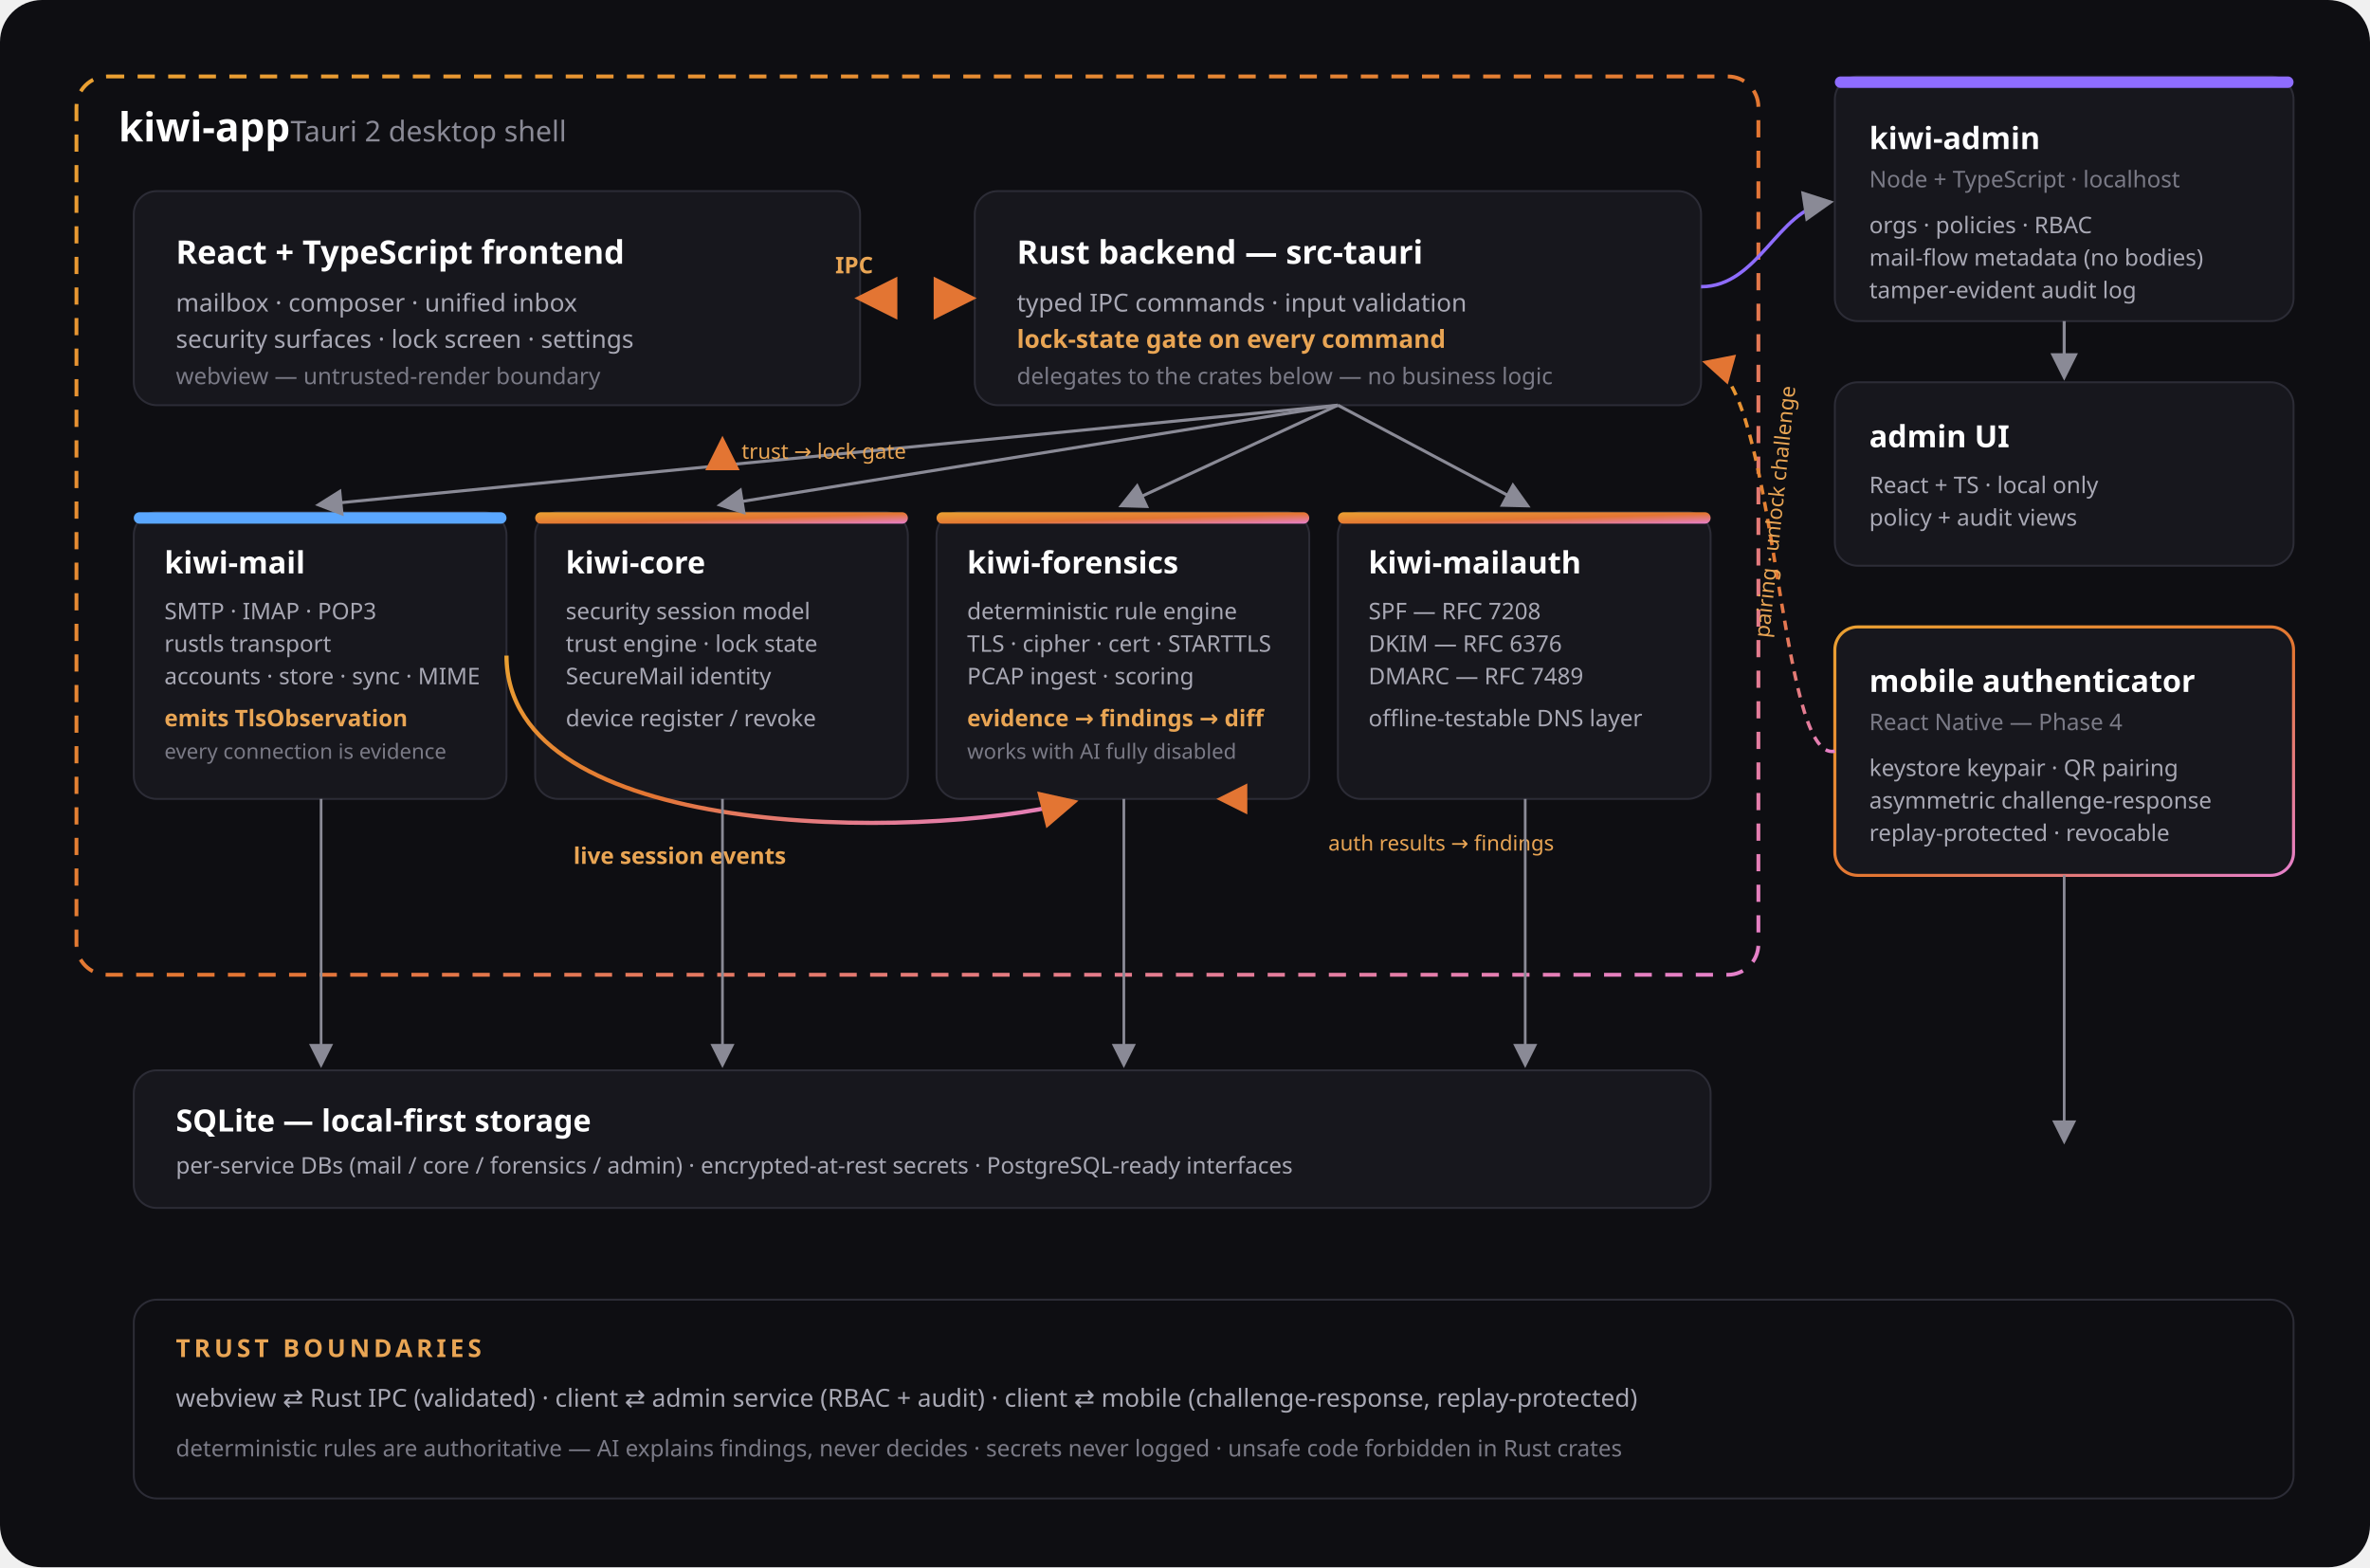
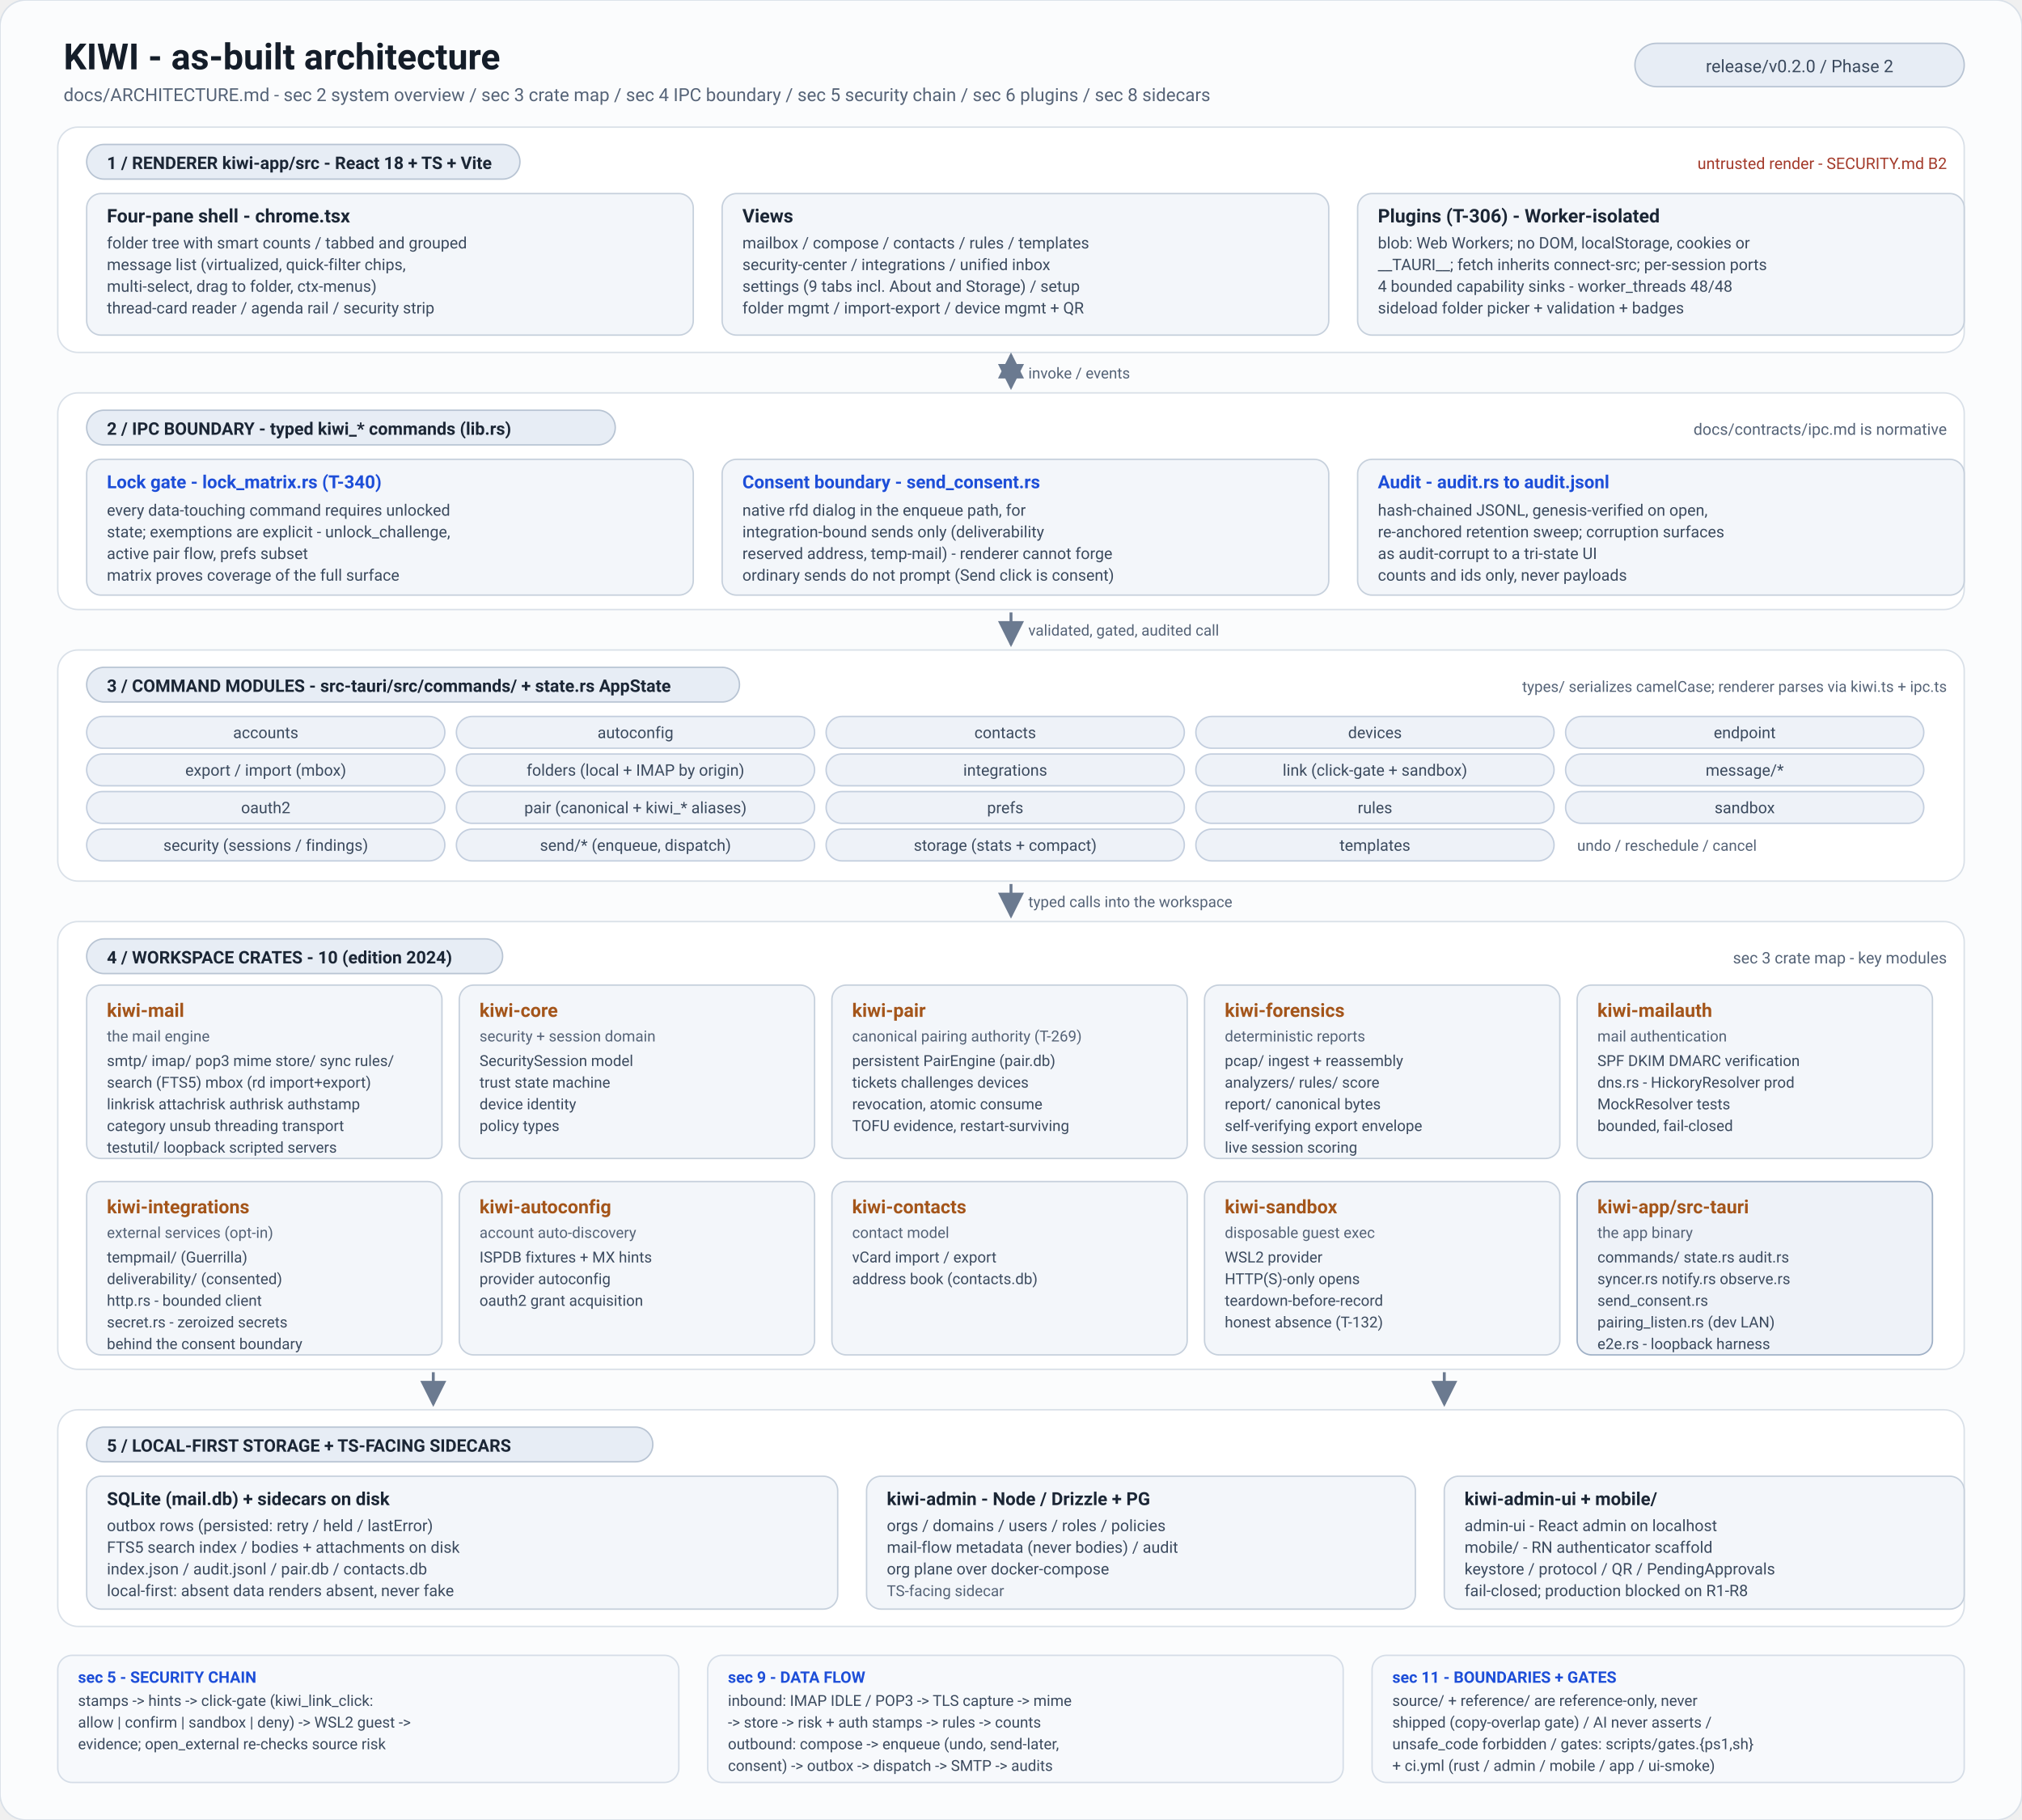
- <svg xmlns="http://www.w3.org/2000/svg" width="1240" height="820" viewBox="0 0 1240 820" font-family="Segoe UI, system-ui, sans-serif">
+ <svg xmlns="http://www.w3.org/2000/svg" width="1400" height="1260" viewBox="0 0 1400 1260" role="img" aria-labelledby="kt kd" font-family="ui-sans-serif, system-ui, -apple-system, 'Segoe UI', Roboto, Helvetica, Arial, sans-serif">
  <defs>
-     <linearGradient id="brand" x1="0" y1="0" x2="1" y2="1">
-       <stop offset="0" stop-color="#EAA132" />
-       <stop offset="0.55" stop-color="#E37533" />
-       <stop offset="1" stop-color="#E580CC" />
-     </linearGradient>
-     <linearGradient id="brandV" x1="0" y1="0" x2="0" y2="1">
-       <stop offset="0" stop-color="#EAA132" />
-       <stop offset="1" stop-color="#E580CC" />
-     </linearGradient>
-     <marker id="arr" markerWidth="9" markerHeight="9" refX="7" refY="4.5" orient="auto">
-       <path d="M0,0 L9,4.5 L0,9 z" fill="#8a8a96" />
+     <marker id="ah" markerWidth="9" markerHeight="9" refX="8" refY="4.5" orient="auto">
+       <path class="arrowhead" d="M0,0 L9,4.5 L0,9 z" fill="#6b7a90" />
    </marker>
-     <marker id="arrB" markerWidth="9" markerHeight="9" refX="7" refY="4.5" orient="auto">
-       <path d="M0,0 L9,4.5 L0,9 z" fill="#E37533" />
+     <marker id="ahs" markerWidth="9" markerHeight="9" refX="1" refY="4.5" orient="auto">
+       <path class="arrowhead" d="M9,0 L0,4.5 L9,9 z" fill="#6b7a90" />
    </marker>
+     <style>
+       @media (prefers-color-scheme: dark) {
+         .bg-page { fill: #0e1116; }
+         .band   { fill: #151b23; stroke: #2c3644; }
+         .box    { fill: #1a222c; stroke: #333f4f; }
+         .chip   { fill: #212b37; stroke: #3a4759; }
+         .t-title  { fill: #e8eef6; }
+         .t-head   { fill: #e8eef6; }
+         .t-name   { fill: #f0a44a; }
+         .t-body   { fill: #b8c4d3; }
+         .t-muted  { fill: #93a1b3; }
+         .t-strong { fill: #7fb2ff; }
+         .t-warn   { fill: #f0918a; }
+         .arrow      { stroke: #93a1b3; }
+         .arrowhead  { fill: #93a1b3; }
+       }
+     </style>
  </defs>
-   <rect width="1240" height="820" rx="22" fill="#0e0e12" />
-   <rect x="40" y="40" width="880" height="470" rx="16" fill="none" stroke="url(#brand)" stroke-width="2" stroke-dasharray="9 7" />
-   <text x="62" y="74" fill="#fff" font-size="21" font-weight="600">kiwi-app</text>
-   <text x="152" y="74" fill="#8a8a96" font-size="15">Tauri 2 desktop shell</text>
-   <rect x="70" y="100" width="380" height="112" rx="12" fill="#17171d" stroke="#2c2c36" />
-   <text x="92" y="138" fill="#fff" font-size="17" font-weight="600">React + TypeScript frontend</text>
-   <text x="92" y="163" fill="#a8a8b4" font-size="13">mailbox · composer · unified inbox</text>
-   <text x="92" y="182" fill="#a8a8b4" font-size="13">security surfaces · lock screen · settings</text>
-   <text x="92" y="201" fill="#7a7a86" font-size="12">webview — untrusted-render boundary</text>
-   <rect x="510" y="100" width="380" height="112" rx="12" fill="#17171d" stroke="#2c2c36" />
-   <text x="532" y="138" fill="#fff" font-size="17" font-weight="600">Rust backend — src-tauri</text>
-   <text x="532" y="163" fill="#a8a8b4" font-size="13">typed IPC commands · input validation</text>
-   <text x="532" y="182" fill="#E9A554" font-size="13" font-weight="600">lock-state gate on every command</text>
-   <text x="532" y="201" fill="#7a7a86" font-size="12">delegates to the crates below — no business logic</text>
-   <line x1="452" y1="156" x2="506" y2="156" stroke="url(#brand)" stroke-width="2.5" marker-end="url(#arrB)" />
-   <line x1="506" y1="156" x2="452" y2="156" stroke="url(#brand)" stroke-width="2.5" marker-end="url(#arrB)" />
-   <text x="437" y="143" fill="#E9A554" font-size="12" font-weight="600">IPC</text>
-   <g>
-     <rect x="70" y="268" width="195" height="150" rx="12" fill="#17171d" stroke="#2c2c36" />
-     <rect x="70" y="268" width="195" height="6" rx="3" fill="#5aa7ff" />
-     <text x="86" y="300" fill="#fff" font-size="16" font-weight="600">kiwi-mail</text>
-     <text x="86" y="324" fill="#a8a8b4" font-size="12">SMTP · IMAP · POP3</text>
-     <text x="86" y="341" fill="#a8a8b4" font-size="12">rustls transport</text>
-     <text x="86" y="358" fill="#a8a8b4" font-size="12">accounts · store · sync · MIME</text>
-     <text x="86" y="380" fill="#E9A554" font-size="12" font-weight="600">emits TlsObservation</text>
-     <text x="86" y="397" fill="#7a7a86" font-size="11">every connection is evidence</text>
-   </g>
-   <g>
-     <rect x="280" y="268" width="195" height="150" rx="12" fill="#17171d" stroke="#2c2c36" />
-     <rect x="280" y="268" width="195" height="6" rx="3" fill="url(#brand)" />
-     <text x="296" y="300" fill="#fff" font-size="16" font-weight="600">kiwi-core</text>
-     <text x="296" y="324" fill="#a8a8b4" font-size="12">security session model</text>
-     <text x="296" y="341" fill="#a8a8b4" font-size="12">trust engine · lock state</text>
-     <text x="296" y="358" fill="#a8a8b4" font-size="12">SecureMail identity</text>
-     <text x="296" y="380" fill="#a8a8b4" font-size="12">device register / revoke</text>
-   </g>
-   <g>
-     <rect x="490" y="268" width="195" height="150" rx="12" fill="#17171d" stroke="#2c2c36" />
-     <rect x="490" y="268" width="195" height="6" rx="3" fill="url(#brand)" />
-     <text x="506" y="300" fill="#fff" font-size="16" font-weight="600">kiwi-forensics</text>
-     <text x="506" y="324" fill="#a8a8b4" font-size="12">deterministic rule engine</text>
-     <text x="506" y="341" fill="#a8a8b4" font-size="12">TLS · cipher · cert · STARTTLS</text>
-     <text x="506" y="358" fill="#a8a8b4" font-size="12">PCAP ingest · scoring</text>
-     <text x="506" y="380" fill="#E9A554" font-size="12" font-weight="600">evidence → findings → diff</text>
-     <text x="506" y="397" fill="#7a7a86" font-size="11">works with AI fully disabled</text>
-   </g>
-   <g>
-     <rect x="700" y="268" width="195" height="150" rx="12" fill="#17171d" stroke="#2c2c36" />
-     <rect x="700" y="268" width="195" height="6" rx="3" fill="url(#brand)" />
-     <text x="716" y="300" fill="#fff" font-size="16" font-weight="600">kiwi-mailauth</text>
-     <text x="716" y="324" fill="#a8a8b4" font-size="12">SPF — RFC 7208</text>
-     <text x="716" y="341" fill="#a8a8b4" font-size="12">DKIM — RFC 6376</text>
-     <text x="716" y="358" fill="#a8a8b4" font-size="12">DMARC — RFC 7489</text>
-     <text x="716" y="380" fill="#a8a8b4" font-size="12">offline-testable DNS layer</text>
-   </g>
-   <line x1="700" y1="212" x2="168" y2="264" stroke="#8a8a96" stroke-width="1.6" marker-end="url(#arr)" />
-   <line x1="700" y1="212" x2="378" y2="264" stroke="#8a8a96" stroke-width="1.6" marker-end="url(#arr)" />
-   <line x1="700" y1="212" x2="588" y2="264" stroke="#8a8a96" stroke-width="1.6" marker-end="url(#arr)" />
-   <line x1="700" y1="212" x2="798" y2="264" stroke="#8a8a96" stroke-width="1.6" marker-end="url(#arr)" />
-   <path d="M265 343 L265 343 C 265 440 480 440 560 420" fill="none" stroke="url(#brand)" stroke-width="2.2" marker-end="url(#arrB)" stroke-dasharray="1 0" />
-   <text x="300" y="452" fill="#E9A554" font-size="12" font-weight="600">live session events</text>
-   <line x1="798" y1="418" x2="640" y2="418" stroke="url(#brand)" stroke-width="1.8" marker-end="url(#arrB)" />
-   <text x="695" y="445" fill="#E9A554" font-size="11">auth results → findings</text>
-   <line x1="378" y1="268" x2="378" y2="232" stroke="url(#brand)" stroke-width="2" marker-end="url(#arrB)" />
-   <text x="388" y="240" fill="#E9A554" font-size="11">trust → lock gate</text>
-   <g>
-     <rect x="960" y="40" width="240" height="128" rx="12" fill="#17171d" stroke="#2c2c36" />
-     <rect x="960" y="40" width="240" height="6" rx="3" fill="#8e6cff" />
-     <text x="978" y="78" fill="#fff" font-size="16" font-weight="600">kiwi-admin</text>
-     <text x="978" y="98" fill="#7a7a86" font-size="12">Node + TypeScript · localhost</text>
-     <text x="978" y="122" fill="#a8a8b4" font-size="12">orgs · policies · RBAC</text>
-     <text x="978" y="139" fill="#a8a8b4" font-size="12">mail-flow metadata (no bodies)</text>
-     <text x="978" y="156" fill="#a8a8b4" font-size="12">tamper-evident audit log</text>
-   </g>
-   <g>
-     <rect x="960" y="200" width="240" height="96" rx="12" fill="#17171d" stroke="#2c2c36" />
-     <text x="978" y="234" fill="#fff" font-size="16" font-weight="600">admin UI</text>
-     <text x="978" y="258" fill="#a8a8b4" font-size="12">React + TS · local only</text>
-     <text x="978" y="275" fill="#a8a8b4" font-size="12">policy + audit views</text>
-   </g>
-   <g>
-     <rect x="960" y="328" width="240" height="130" rx="12" fill="#17171d" stroke="url(#brand)" stroke-width="1.6" />
-     <text x="978" y="362" fill="#fff" font-size="16" font-weight="600">mobile authenticator</text>
-     <text x="978" y="382" fill="#7a7a86" font-size="12">React Native — Phase 4</text>
-     <text x="978" y="406" fill="#a8a8b4" font-size="12">keystore keypair · QR pairing</text>
-     <text x="978" y="423" fill="#a8a8b4" font-size="12">asymmetric challenge-response</text>
-     <text x="978" y="440" fill="#a8a8b4" font-size="12">replay-protected · revocable</text>
-   </g>
-   <path d="M890 150 C 920 150 930 110 956 106" fill="none" stroke="#8e6cff" stroke-width="1.8" marker-end="url(#arr)" />
-   <line x1="1080" y1="168" x2="1080" y2="196" stroke="#8a8a96" stroke-width="1.6" marker-end="url(#arr)" />
-   <path d="M960 393 C 930 400 930 200 894 190" fill="none" stroke="url(#brand)" stroke-width="1.8" marker-end="url(#arrB)" stroke-dasharray="5 4" />
-   <text x="895" y="320" fill="#E9A554" font-size="11" transform="rotate(-84 918 310)">pairing · unlock challenge</text>
-   <rect x="70" y="560" width="825" height="72" rx="12" fill="#17171d" stroke="#2c2c36" />
-   <text x="92" y="592" fill="#fff" font-size="16" font-weight="600">SQLite — local-first storage</text>
-   <text x="92" y="614" fill="#a8a8b4" font-size="12">per-service DBs (mail / core / forensics / admin) · encrypted-at-rest secrets · PostgreSQL-ready interfaces</text>
-   <line x1="168" y1="418" x2="168" y2="556" stroke="#8a8a96" stroke-width="1.4" marker-end="url(#arr)" />
-   <line x1="378" y1="418" x2="378" y2="556" stroke="#8a8a96" stroke-width="1.4" marker-end="url(#arr)" />
-   <line x1="588" y1="418" x2="588" y2="556" stroke="#8a8a96" stroke-width="1.4" marker-end="url(#arr)" />
-   <line x1="798" y1="418" x2="798" y2="556" stroke="#8a8a96" stroke-width="1.4" marker-end="url(#arr)" />
-   <line x1="1080" y1="458" x2="1080" y2="596" stroke="#8a8a96" stroke-width="1.4" marker-end="url(#arr)" />
-   <rect x="70" y="680" width="1130" height="104" rx="12" fill="none" stroke="#2c2c36" />
-   <text x="92" y="710" fill="#E9A554" font-size="13" font-weight="700" letter-spacing="2">TRUST BOUNDARIES</text>
-   <text x="92" y="736" fill="#a8a8b4" font-size="13">webview ⇄ Rust IPC (validated)  ·  client ⇄ admin service (RBAC + audit)  ·  client ⇄ mobile (challenge-response, replay-protected)</text>
-   <text x="92" y="762" fill="#7a7a86" font-size="12">deterministic rules are authoritative — AI explains findings, never decides  ·  secrets never logged  ·  unsafe code forbidden in Rust crates</text>
+   <rect class="bg-page" x="0" y="0" width="1400" height="1260" rx="18" fill="#fbfcfd" stroke="#d9e0e8" />
+   <text class="t-title" x="44" y="48" font-size="25" font-weight="700" fill="#141d29">KIWI - as-built architecture</text>
+   <text class="t-muted" x="44" y="70" font-size="12.5" fill="#556377">docs/ARCHITECTURE.md - sec 2 system overview / sec 3 crate map / sec 4 IPC boundary / sec 5 security chain / sec 6 plugins / sec 8 sidecars</text>
+   <rect class="chip" x="1132" y="30" width="228" height="30" rx="15" fill="#e7edf5" stroke="#b8c4d3" />
+   <text class="t-body" x="1246" y="50" font-size="12" text-anchor="middle" fill="#3b4a5e">release/v0.2.0 / Phase 2</text>
+   <rect class="band" x="40" y="88" width="1320" height="156" rx="14" fill="#ffffff" stroke="#d9e0e8" />
+   <rect class="chip" x="60" y="100" width="300" height="24" rx="12" fill="#e7edf5" stroke="#b8c4d3" />
+   <text class="t-head" x="74" y="117" font-size="12" font-weight="700" fill="#1b2635">1 / RENDERER  kiwi-app/src - React 18 + TS + Vite</text>
+   <text class="t-warn" x="1348" y="117" font-size="11" text-anchor="end" fill="#a33a2a">untrusted render - SECURITY.md B2</text>
+   <rect class="box" x="60" y="134" width="420" height="98" rx="10" fill="#f3f6fa" stroke="#c6d0dc" />
+   <text class="t-head" x="74" y="154" font-size="13" font-weight="700" fill="#1b2635">Four-pane shell - chrome.tsx</text>
+   <text class="t-body" x="74" y="172" font-size="11" fill="#3b4a5e">folder tree with smart counts / tabbed and grouped</text>
+   <text class="t-body" x="74" y="187" font-size="11" fill="#3b4a5e">message list (virtualized, quick-filter chips,</text>
+   <text class="t-body" x="74" y="202" font-size="11" fill="#3b4a5e">multi-select, drag to folder, ctx-menus)</text>
+   <text class="t-body" x="74" y="217" font-size="11" fill="#3b4a5e">thread-card reader / agenda rail / security strip</text>
+   <rect class="box" x="500" y="134" width="420" height="98" rx="10" fill="#f3f6fa" stroke="#c6d0dc" />
+   <text class="t-head" x="514" y="154" font-size="13" font-weight="700" fill="#1b2635">Views</text>
+   <text class="t-body" x="514" y="172" font-size="11" fill="#3b4a5e">mailbox / compose / contacts / rules / templates</text>
+   <text class="t-body" x="514" y="187" font-size="11" fill="#3b4a5e">security-center / integrations / unified inbox</text>
+   <text class="t-body" x="514" y="202" font-size="11" fill="#3b4a5e">settings (9 tabs incl. About and Storage) / setup</text>
+   <text class="t-body" x="514" y="217" font-size="11" fill="#3b4a5e">folder mgmt / import-export / device mgmt + QR</text>
+   <rect class="box" x="940" y="134" width="420" height="98" rx="10" fill="#f3f6fa" stroke="#c6d0dc" />
+   <text class="t-head" x="954" y="154" font-size="13" font-weight="700" fill="#1b2635">Plugins (T-306) - Worker-isolated</text>
+   <text class="t-body" x="954" y="172" font-size="11" fill="#3b4a5e">blob: Web Workers; no DOM, localStorage, cookies or</text>
+   <text class="t-body" x="954" y="187" font-size="11" fill="#3b4a5e">__TAURI__; fetch inherits connect-src; per-session ports</text>
+   <text class="t-body" x="954" y="202" font-size="11" fill="#3b4a5e">4 bounded capability sinks - worker_threads 48/48</text>
+   <text class="t-body" x="954" y="217" font-size="11" fill="#3b4a5e">sideload folder picker + validation + badges</text>
+   <line class="arrow" x1="700" y1="246" x2="700" y2="268" stroke="#6b7a90" stroke-width="2" marker-start="url(#ahs)" marker-end="url(#ah)" />
+   <text class="t-muted" x="712" y="262" font-size="10.5" fill="#556377">invoke / events</text>
+   <rect class="band" x="40" y="272" width="1320" height="150" rx="14" fill="#ffffff" stroke="#d9e0e8" />
+   <rect class="chip" x="60" y="284" width="366" height="24" rx="12" fill="#e7edf5" stroke="#b8c4d3" />
+   <text class="t-head" x="74" y="301" font-size="12" font-weight="700" fill="#1b2635">2 / IPC BOUNDARY - typed kiwi_* commands (lib.rs)</text>
+   <text class="t-muted" x="1348" y="301" font-size="11" text-anchor="end" fill="#556377">docs/contracts/ipc.md is normative</text>
+   <rect class="box" x="60" y="318" width="420" height="94" rx="10" fill="#f3f6fa" stroke="#c6d0dc" />
+   <text class="t-strong" x="74" y="338" font-size="12.5" font-weight="700" fill="#1d4ed8">Lock gate - lock_matrix.rs (T-340)</text>
+   <text class="t-body" x="74" y="357" font-size="11" fill="#3b4a5e">every data-touching command requires unlocked</text>
+   <text class="t-body" x="74" y="372" font-size="11" fill="#3b4a5e">state; exemptions are explicit - unlock_challenge,</text>
+   <text class="t-body" x="74" y="387" font-size="11" fill="#3b4a5e">active pair flow, prefs subset</text>
+   <text class="t-body" x="74" y="402" font-size="11" fill="#3b4a5e">matrix proves coverage of the full surface</text>
+   <rect class="box" x="500" y="318" width="420" height="94" rx="10" fill="#f3f6fa" stroke="#c6d0dc" />
+   <text class="t-strong" x="514" y="338" font-size="12.5" font-weight="700" fill="#1d4ed8">Consent boundary - send_consent.rs</text>
+   <text class="t-body" x="514" y="357" font-size="11" fill="#3b4a5e">native rfd dialog in the enqueue path, for</text>
+   <text class="t-body" x="514" y="372" font-size="11" fill="#3b4a5e">integration-bound sends only (deliverability</text>
+   <text class="t-body" x="514" y="387" font-size="11" fill="#3b4a5e">reserved address, temp-mail) - renderer cannot forge</text>
+   <text class="t-body" x="514" y="402" font-size="11" fill="#3b4a5e">ordinary sends do not prompt (Send click is consent)</text>
+   <rect class="box" x="940" y="318" width="420" height="94" rx="10" fill="#f3f6fa" stroke="#c6d0dc" />
+   <text class="t-strong" x="954" y="338" font-size="12.5" font-weight="700" fill="#1d4ed8">Audit - audit.rs to audit.jsonl</text>
+   <text class="t-body" x="954" y="357" font-size="11" fill="#3b4a5e">hash-chained JSONL, genesis-verified on open,</text>
+   <text class="t-body" x="954" y="372" font-size="11" fill="#3b4a5e">re-anchored retention sweep; corruption surfaces</text>
+   <text class="t-body" x="954" y="387" font-size="11" fill="#3b4a5e">as audit-corrupt to a tri-state UI</text>
+   <text class="t-body" x="954" y="402" font-size="11" fill="#3b4a5e">counts and ids only, never payloads</text>
+   <line class="arrow" x1="700" y1="424" x2="700" y2="446" stroke="#6b7a90" stroke-width="2" marker-end="url(#ah)" />
+   <text class="t-muted" x="712" y="440" font-size="10.5" fill="#556377">validated, gated, audited call</text>
+   <rect class="band" x="40" y="450" width="1320" height="160" rx="14" fill="#ffffff" stroke="#d9e0e8" />
+   <rect class="chip" x="60" y="462" width="452" height="24" rx="12" fill="#e7edf5" stroke="#b8c4d3" />
+   <text class="t-head" x="74" y="479" font-size="12" font-weight="700" fill="#1b2635">3 / COMMAND MODULES - src-tauri/src/commands/ + state.rs AppState</text>
+   <text class="t-muted" x="1348" y="479" font-size="10.5" text-anchor="end" fill="#556377">types/ serializes camelCase; renderer parses via kiwi.ts + ipc.ts</text>
+   <rect class="chip" x="60" y="496" width="248" height="22" rx="11" fill="#eef2f8" stroke="#c3cede" />
+   <text class="t-body" x="184" y="511" font-size="11" text-anchor="middle" fill="#3b4a5e">accounts</text>
+   <rect class="chip" x="316" y="496" width="248" height="22" rx="11" fill="#eef2f8" stroke="#c3cede" />
+   <text class="t-body" x="440" y="511" font-size="11" text-anchor="middle" fill="#3b4a5e">autoconfig</text>
+   <rect class="chip" x="572" y="496" width="248" height="22" rx="11" fill="#eef2f8" stroke="#c3cede" />
+   <text class="t-body" x="696" y="511" font-size="11" text-anchor="middle" fill="#3b4a5e">contacts</text>
+   <rect class="chip" x="828" y="496" width="248" height="22" rx="11" fill="#eef2f8" stroke="#c3cede" />
+   <text class="t-body" x="952" y="511" font-size="11" text-anchor="middle" fill="#3b4a5e">devices</text>
+   <rect class="chip" x="1084" y="496" width="248" height="22" rx="11" fill="#eef2f8" stroke="#c3cede" />
+   <text class="t-body" x="1208" y="511" font-size="11" text-anchor="middle" fill="#3b4a5e">endpoint</text>
+   <rect class="chip" x="60" y="522" width="248" height="22" rx="11" fill="#eef2f8" stroke="#c3cede" />
+   <text class="t-body" x="184" y="537" font-size="11" text-anchor="middle" fill="#3b4a5e">export / import (mbox)</text>
+   <rect class="chip" x="316" y="522" width="248" height="22" rx="11" fill="#eef2f8" stroke="#c3cede" />
+   <text class="t-body" x="440" y="537" font-size="11" text-anchor="middle" fill="#3b4a5e">folders (local + IMAP by origin)</text>
+   <rect class="chip" x="572" y="522" width="248" height="22" rx="11" fill="#eef2f8" stroke="#c3cede" />
+   <text class="t-body" x="696" y="537" font-size="11" text-anchor="middle" fill="#3b4a5e">integrations</text>
+   <rect class="chip" x="828" y="522" width="248" height="22" rx="11" fill="#eef2f8" stroke="#c3cede" />
+   <text class="t-body" x="952" y="537" font-size="11" text-anchor="middle" fill="#3b4a5e">link (click-gate + sandbox)</text>
+   <rect class="chip" x="1084" y="522" width="248" height="22" rx="11" fill="#eef2f8" stroke="#c3cede" />
+   <text class="t-body" x="1208" y="537" font-size="11" text-anchor="middle" fill="#3b4a5e">message/*</text>
+   <rect class="chip" x="60" y="548" width="248" height="22" rx="11" fill="#eef2f8" stroke="#c3cede" />
+   <text class="t-body" x="184" y="563" font-size="11" text-anchor="middle" fill="#3b4a5e">oauth2</text>
+   <rect class="chip" x="316" y="548" width="248" height="22" rx="11" fill="#eef2f8" stroke="#c3cede" />
+   <text class="t-body" x="440" y="563" font-size="11" text-anchor="middle" fill="#3b4a5e">pair (canonical + kiwi_* aliases)</text>
+   <rect class="chip" x="572" y="548" width="248" height="22" rx="11" fill="#eef2f8" stroke="#c3cede" />
+   <text class="t-body" x="696" y="563" font-size="11" text-anchor="middle" fill="#3b4a5e">prefs</text>
+   <rect class="chip" x="828" y="548" width="248" height="22" rx="11" fill="#eef2f8" stroke="#c3cede" />
+   <text class="t-body" x="952" y="563" font-size="11" text-anchor="middle" fill="#3b4a5e">rules</text>
+   <rect class="chip" x="1084" y="548" width="248" height="22" rx="11" fill="#eef2f8" stroke="#c3cede" />
+   <text class="t-body" x="1208" y="563" font-size="11" text-anchor="middle" fill="#3b4a5e">sandbox</text>
+   <rect class="chip" x="60" y="574" width="248" height="22" rx="11" fill="#eef2f8" stroke="#c3cede" />
+   <text class="t-body" x="184" y="589" font-size="11" text-anchor="middle" fill="#3b4a5e">security (sessions / findings)</text>
+   <rect class="chip" x="316" y="574" width="248" height="22" rx="11" fill="#eef2f8" stroke="#c3cede" />
+   <text class="t-body" x="440" y="589" font-size="11" text-anchor="middle" fill="#3b4a5e">send/* (enqueue, dispatch)</text>
+   <rect class="chip" x="572" y="574" width="248" height="22" rx="11" fill="#eef2f8" stroke="#c3cede" />
+   <text class="t-body" x="696" y="589" font-size="11" text-anchor="middle" fill="#3b4a5e">storage (stats + compact)</text>
+   <rect class="chip" x="828" y="574" width="248" height="22" rx="11" fill="#eef2f8" stroke="#c3cede" />
+   <text class="t-body" x="952" y="589" font-size="11" text-anchor="middle" fill="#3b4a5e">templates</text>
+   <text class="t-muted" x="1092" y="589" font-size="10.5" fill="#556377">undo / reschedule / cancel</text>
+   <line class="arrow" x1="700" y1="612" x2="700" y2="634" stroke="#6b7a90" stroke-width="2" marker-end="url(#ah)" />
+   <text class="t-muted" x="712" y="628" font-size="10.5" fill="#556377">typed calls into the workspace</text>
+   <rect class="band" x="40" y="638" width="1320" height="310" rx="14" fill="#ffffff" stroke="#d9e0e8" />
+   <rect class="chip" x="60" y="650" width="288" height="24" rx="12" fill="#e7edf5" stroke="#b8c4d3" />
+   <text class="t-head" x="74" y="667" font-size="12" font-weight="700" fill="#1b2635">4 / WORKSPACE CRATES - 10 (edition 2024)</text>
+   <text class="t-muted" x="1348" y="667" font-size="11" text-anchor="end" fill="#556377">sec 3 crate map - key modules</text>
+   <rect class="box" x="60" y="682" width="246" height="120" rx="10" fill="#f3f6fa" stroke="#c6d0dc" />
+   <text class="t-name" x="74" y="704" font-size="13" font-weight="700" fill="#a4551a">kiwi-mail</text>
+   <text class="t-muted" x="74" y="721" font-size="10.5" fill="#556377">the mail engine</text>
+   <text class="t-body" x="74" y="738" font-size="10.5" fill="#3b4a5e">smtp/ imap/ pop3 mime store/ sync rules/</text>
+   <text class="t-body" x="74" y="753" font-size="10.5" fill="#3b4a5e">search (FTS5) mbox (rd import+export)</text>
+   <text class="t-body" x="74" y="768" font-size="10.5" fill="#3b4a5e">linkrisk attachrisk authrisk authstamp</text>
+   <text class="t-body" x="74" y="783" font-size="10.5" fill="#3b4a5e">category unsub threading transport</text>
+   <text class="t-body" x="74" y="798" font-size="10.5" fill="#3b4a5e">testutil/ loopback scripted servers</text>
+   <rect class="box" x="318" y="682" width="246" height="120" rx="10" fill="#f3f6fa" stroke="#c6d0dc" />
+   <text class="t-name" x="332" y="704" font-size="13" font-weight="700" fill="#a4551a">kiwi-core</text>
+   <text class="t-muted" x="332" y="721" font-size="10.5" fill="#556377">security + session domain</text>
+   <text class="t-body" x="332" y="738" font-size="10.5" fill="#3b4a5e">SecuritySession model</text>
+   <text class="t-body" x="332" y="753" font-size="10.5" fill="#3b4a5e">trust state machine</text>
+   <text class="t-body" x="332" y="768" font-size="10.5" fill="#3b4a5e">device identity</text>
+   <text class="t-body" x="332" y="783" font-size="10.5" fill="#3b4a5e">policy types</text>
+   <rect class="box" x="576" y="682" width="246" height="120" rx="10" fill="#f3f6fa" stroke="#c6d0dc" />
+   <text class="t-name" x="590" y="704" font-size="13" font-weight="700" fill="#a4551a">kiwi-pair</text>
+   <text class="t-muted" x="590" y="721" font-size="10.5" fill="#556377">canonical pairing authority (T-269)</text>
+   <text class="t-body" x="590" y="738" font-size="10.5" fill="#3b4a5e">persistent PairEngine (pair.db)</text>
+   <text class="t-body" x="590" y="753" font-size="10.5" fill="#3b4a5e">tickets challenges devices</text>
+   <text class="t-body" x="590" y="768" font-size="10.5" fill="#3b4a5e">revocation, atomic consume</text>
+   <text class="t-body" x="590" y="783" font-size="10.5" fill="#3b4a5e">TOFU evidence, restart-surviving</text>
+   <rect class="box" x="834" y="682" width="246" height="120" rx="10" fill="#f3f6fa" stroke="#c6d0dc" />
+   <text class="t-name" x="848" y="704" font-size="13" font-weight="700" fill="#a4551a">kiwi-forensics</text>
+   <text class="t-muted" x="848" y="721" font-size="10.5" fill="#556377">deterministic reports</text>
+   <text class="t-body" x="848" y="738" font-size="10.5" fill="#3b4a5e">pcap/ ingest + reassembly</text>
+   <text class="t-body" x="848" y="753" font-size="10.5" fill="#3b4a5e">analyzers/ rules/ score</text>
+   <text class="t-body" x="848" y="768" font-size="10.5" fill="#3b4a5e">report/ canonical bytes</text>
+   <text class="t-body" x="848" y="783" font-size="10.5" fill="#3b4a5e">self-verifying export envelope</text>
+   <text class="t-body" x="848" y="798" font-size="10.5" fill="#3b4a5e">live session scoring</text>
+   <rect class="box" x="1092" y="682" width="246" height="120" rx="10" fill="#f3f6fa" stroke="#c6d0dc" />
+   <text class="t-name" x="1106" y="704" font-size="13" font-weight="700" fill="#a4551a">kiwi-mailauth</text>
+   <text class="t-muted" x="1106" y="721" font-size="10.5" fill="#556377">mail authentication</text>
+   <text class="t-body" x="1106" y="738" font-size="10.5" fill="#3b4a5e">SPF DKIM DMARC verification</text>
+   <text class="t-body" x="1106" y="753" font-size="10.5" fill="#3b4a5e">dns.rs - HickoryResolver prod</text>
+   <text class="t-body" x="1106" y="768" font-size="10.5" fill="#3b4a5e">MockResolver tests</text>
+   <text class="t-body" x="1106" y="783" font-size="10.5" fill="#3b4a5e">bounded, fail-closed</text>
+   <rect class="box" x="60" y="818" width="246" height="120" rx="10" fill="#f3f6fa" stroke="#c6d0dc" />
+   <text class="t-name" x="74" y="840" font-size="13" font-weight="700" fill="#a4551a">kiwi-integrations</text>
+   <text class="t-muted" x="74" y="857" font-size="10.5" fill="#556377">external services (opt-in)</text>
+   <text class="t-body" x="74" y="874" font-size="10.5" fill="#3b4a5e">tempmail/ (Guerrilla)</text>
+   <text class="t-body" x="74" y="889" font-size="10.5" fill="#3b4a5e">deliverability/ (consented)</text>
+   <text class="t-body" x="74" y="904" font-size="10.5" fill="#3b4a5e">http.rs - bounded client</text>
+   <text class="t-body" x="74" y="919" font-size="10.5" fill="#3b4a5e">secret.rs - zeroized secrets</text>
+   <text class="t-body" x="74" y="934" font-size="10.5" fill="#3b4a5e">behind the consent boundary</text>
+   <rect class="box" x="318" y="818" width="246" height="120" rx="10" fill="#f3f6fa" stroke="#c6d0dc" />
+   <text class="t-name" x="332" y="840" font-size="13" font-weight="700" fill="#a4551a">kiwi-autoconfig</text>
+   <text class="t-muted" x="332" y="857" font-size="10.5" fill="#556377">account auto-discovery</text>
+   <text class="t-body" x="332" y="874" font-size="10.5" fill="#3b4a5e">ISPDB fixtures + MX hints</text>
+   <text class="t-body" x="332" y="889" font-size="10.5" fill="#3b4a5e">provider autoconfig</text>
+   <text class="t-body" x="332" y="904" font-size="10.5" fill="#3b4a5e">oauth2 grant acquisition</text>
+   <rect class="box" x="576" y="818" width="246" height="120" rx="10" fill="#f3f6fa" stroke="#c6d0dc" />
+   <text class="t-name" x="590" y="840" font-size="13" font-weight="700" fill="#a4551a">kiwi-contacts</text>
+   <text class="t-muted" x="590" y="857" font-size="10.5" fill="#556377">contact model</text>
+   <text class="t-body" x="590" y="874" font-size="10.5" fill="#3b4a5e">vCard import / export</text>
+   <text class="t-body" x="590" y="889" font-size="10.5" fill="#3b4a5e">address book (contacts.db)</text>
+   <rect class="box" x="834" y="818" width="246" height="120" rx="10" fill="#f3f6fa" stroke="#c6d0dc" />
+   <text class="t-name" x="848" y="840" font-size="13" font-weight="700" fill="#a4551a">kiwi-sandbox</text>
+   <text class="t-muted" x="848" y="857" font-size="10.5" fill="#556377">disposable guest exec</text>
+   <text class="t-body" x="848" y="874" font-size="10.5" fill="#3b4a5e">WSL2 provider</text>
+   <text class="t-body" x="848" y="889" font-size="10.5" fill="#3b4a5e">HTTP(S)-only opens</text>
+   <text class="t-body" x="848" y="904" font-size="10.5" fill="#3b4a5e">teardown-before-record</text>
+   <text class="t-body" x="848" y="919" font-size="10.5" fill="#3b4a5e">honest absence (T-132)</text>
+   <rect class="box" x="1092" y="818" width="246" height="120" rx="10" fill="#eef2f8" stroke="#9fb0c6" />
+   <text class="t-name" x="1106" y="840" font-size="13" font-weight="700" fill="#a4551a">kiwi-app/src-tauri</text>
+   <text class="t-muted" x="1106" y="857" font-size="10.5" fill="#556377">the app binary</text>
+   <text class="t-body" x="1106" y="874" font-size="10.5" fill="#3b4a5e">commands/ state.rs audit.rs</text>
+   <text class="t-body" x="1106" y="889" font-size="10.5" fill="#3b4a5e">syncer.rs notify.rs observe.rs</text>
+   <text class="t-body" x="1106" y="904" font-size="10.5" fill="#3b4a5e">send_consent.rs</text>
+   <text class="t-body" x="1106" y="919" font-size="10.5" fill="#3b4a5e">pairing_listen.rs (dev LAN)</text>
+   <text class="t-body" x="1106" y="934" font-size="10.5" fill="#3b4a5e">e2e.rs - loopback harness</text>
+   <line class="arrow" x1="300" y1="950" x2="300" y2="972" stroke="#6b7a90" stroke-width="2" marker-end="url(#ah)" />
+   <line class="arrow" x1="1000" y1="950" x2="1000" y2="972" stroke="#6b7a90" stroke-width="2" marker-end="url(#ah)" />
+   <rect class="band" x="40" y="976" width="1320" height="150" rx="14" fill="#ffffff" stroke="#d9e0e8" />
+   <rect class="chip" x="60" y="988" width="392" height="24" rx="12" fill="#e7edf5" stroke="#b8c4d3" />
+   <text class="t-head" x="74" y="1005" font-size="12" font-weight="700" fill="#1b2635">5 / LOCAL-FIRST STORAGE + TS-FACING SIDECARS</text>
+   <rect class="box" x="60" y="1022" width="520" height="92" rx="10" fill="#f3f6fa" stroke="#c6d0dc" />
+   <text class="t-head" x="74" y="1042" font-size="12.5" font-weight="700" fill="#1b2635">SQLite (mail.db) + sidecars on disk</text>
+   <text class="t-body" x="74" y="1060" font-size="11" fill="#3b4a5e">outbox rows (persisted: retry / held / lastError)</text>
+   <text class="t-body" x="74" y="1075" font-size="11" fill="#3b4a5e">FTS5 search index / bodies + attachments on disk</text>
+   <text class="t-body" x="74" y="1090" font-size="11" fill="#3b4a5e">index.json / audit.jsonl / pair.db / contacts.db</text>
+   <text class="t-body" x="74" y="1105" font-size="11" fill="#3b4a5e">local-first: absent data renders absent, never fake</text>
+   <rect class="box" x="600" y="1022" width="380" height="92" rx="10" fill="#f3f6fa" stroke="#c6d0dc" />
+   <text class="t-head" x="614" y="1042" font-size="12.5" font-weight="700" fill="#1b2635">kiwi-admin - Node / Drizzle + PG</text>
+   <text class="t-body" x="614" y="1060" font-size="11" fill="#3b4a5e">orgs / domains / users / roles / policies</text>
+   <text class="t-body" x="614" y="1075" font-size="11" fill="#3b4a5e">mail-flow metadata (never bodies) / audit</text>
+   <text class="t-body" x="614" y="1090" font-size="11" fill="#3b4a5e">org plane over docker-compose</text>
+   <text class="t-muted" x="614" y="1105" font-size="10.5" fill="#556377">TS-facing sidecar</text>
+   <rect class="box" x="1000" y="1022" width="360" height="92" rx="10" fill="#f3f6fa" stroke="#c6d0dc" />
+   <text class="t-head" x="1014" y="1042" font-size="12.5" font-weight="700" fill="#1b2635">kiwi-admin-ui + mobile/</text>
+   <text class="t-body" x="1014" y="1060" font-size="11" fill="#3b4a5e">admin-ui - React admin on localhost</text>
+   <text class="t-body" x="1014" y="1075" font-size="11" fill="#3b4a5e">mobile/ - RN authenticator scaffold</text>
+   <text class="t-body" x="1014" y="1090" font-size="11" fill="#3b4a5e">keystore / protocol / QR / PendingApprovals</text>
+   <text class="t-body" x="1014" y="1105" font-size="11" fill="#3b4a5e">fail-closed; production blocked on R1-R8</text>
+   <rect class="box" x="40" y="1146" width="430" height="88" rx="10" fill="#f7f9fc" stroke="#d5dde7" />
+   <text class="t-strong" x="54" y="1165" font-size="11" font-weight="700" fill="#1d4ed8">sec 5 - SECURITY CHAIN</text>
+   <text class="t-body" x="54" y="1181" font-size="10.5" fill="#3b4a5e">stamps -&gt; hints -&gt; click-gate (kiwi_link_click:</text>
+   <text class="t-body" x="54" y="1196" font-size="10.5" fill="#3b4a5e">allow | confirm | sandbox | deny) -&gt; WSL2 guest -&gt;</text>
+   <text class="t-body" x="54" y="1211" font-size="10.5" fill="#3b4a5e">evidence; open_external re-checks source risk</text>
+   <rect class="box" x="490" y="1146" width="440" height="88" rx="10" fill="#f7f9fc" stroke="#d5dde7" />
+   <text class="t-strong" x="504" y="1165" font-size="11" font-weight="700" fill="#1d4ed8">sec 9 - DATA FLOW</text>
+   <text class="t-body" x="504" y="1181" font-size="10.5" fill="#3b4a5e">inbound: IMAP IDLE / POP3 -&gt; TLS capture -&gt; mime</text>
+   <text class="t-body" x="504" y="1196" font-size="10.5" fill="#3b4a5e">-&gt; store -&gt; risk + auth stamps -&gt; rules -&gt; counts</text>
+   <text class="t-body" x="504" y="1211" font-size="10.5" fill="#3b4a5e">outbound: compose -&gt; enqueue (undo, send-later,</text>
+   <text class="t-body" x="504" y="1226" font-size="10.5" fill="#3b4a5e">consent) -&gt; outbox -&gt; dispatch -&gt; SMTP -&gt; audits</text>
+   <rect class="box" x="950" y="1146" width="410" height="88" rx="10" fill="#f7f9fc" stroke="#d5dde7" />
+   <text class="t-strong" x="964" y="1165" font-size="11" font-weight="700" fill="#1d4ed8">sec 11 - BOUNDARIES + GATES</text>
+   <text class="t-body" x="964" y="1181" font-size="10.5" fill="#3b4a5e">source/ + reference/ are reference-only, never</text>
+   <text class="t-body" x="964" y="1196" font-size="10.5" fill="#3b4a5e">shipped (copy-overlap gate) / AI never asserts /</text>
+   <text class="t-body" x="964" y="1211" font-size="10.5" fill="#3b4a5e">unsafe_code forbidden / gates: scripts/gates.{ps1,sh}</text>
+   <text class="t-body" x="964" y="1226" font-size="10.5" fill="#3b4a5e">+ ci.yml (rust / admin / mobile / app / ui-smoke)</text>
</svg>
